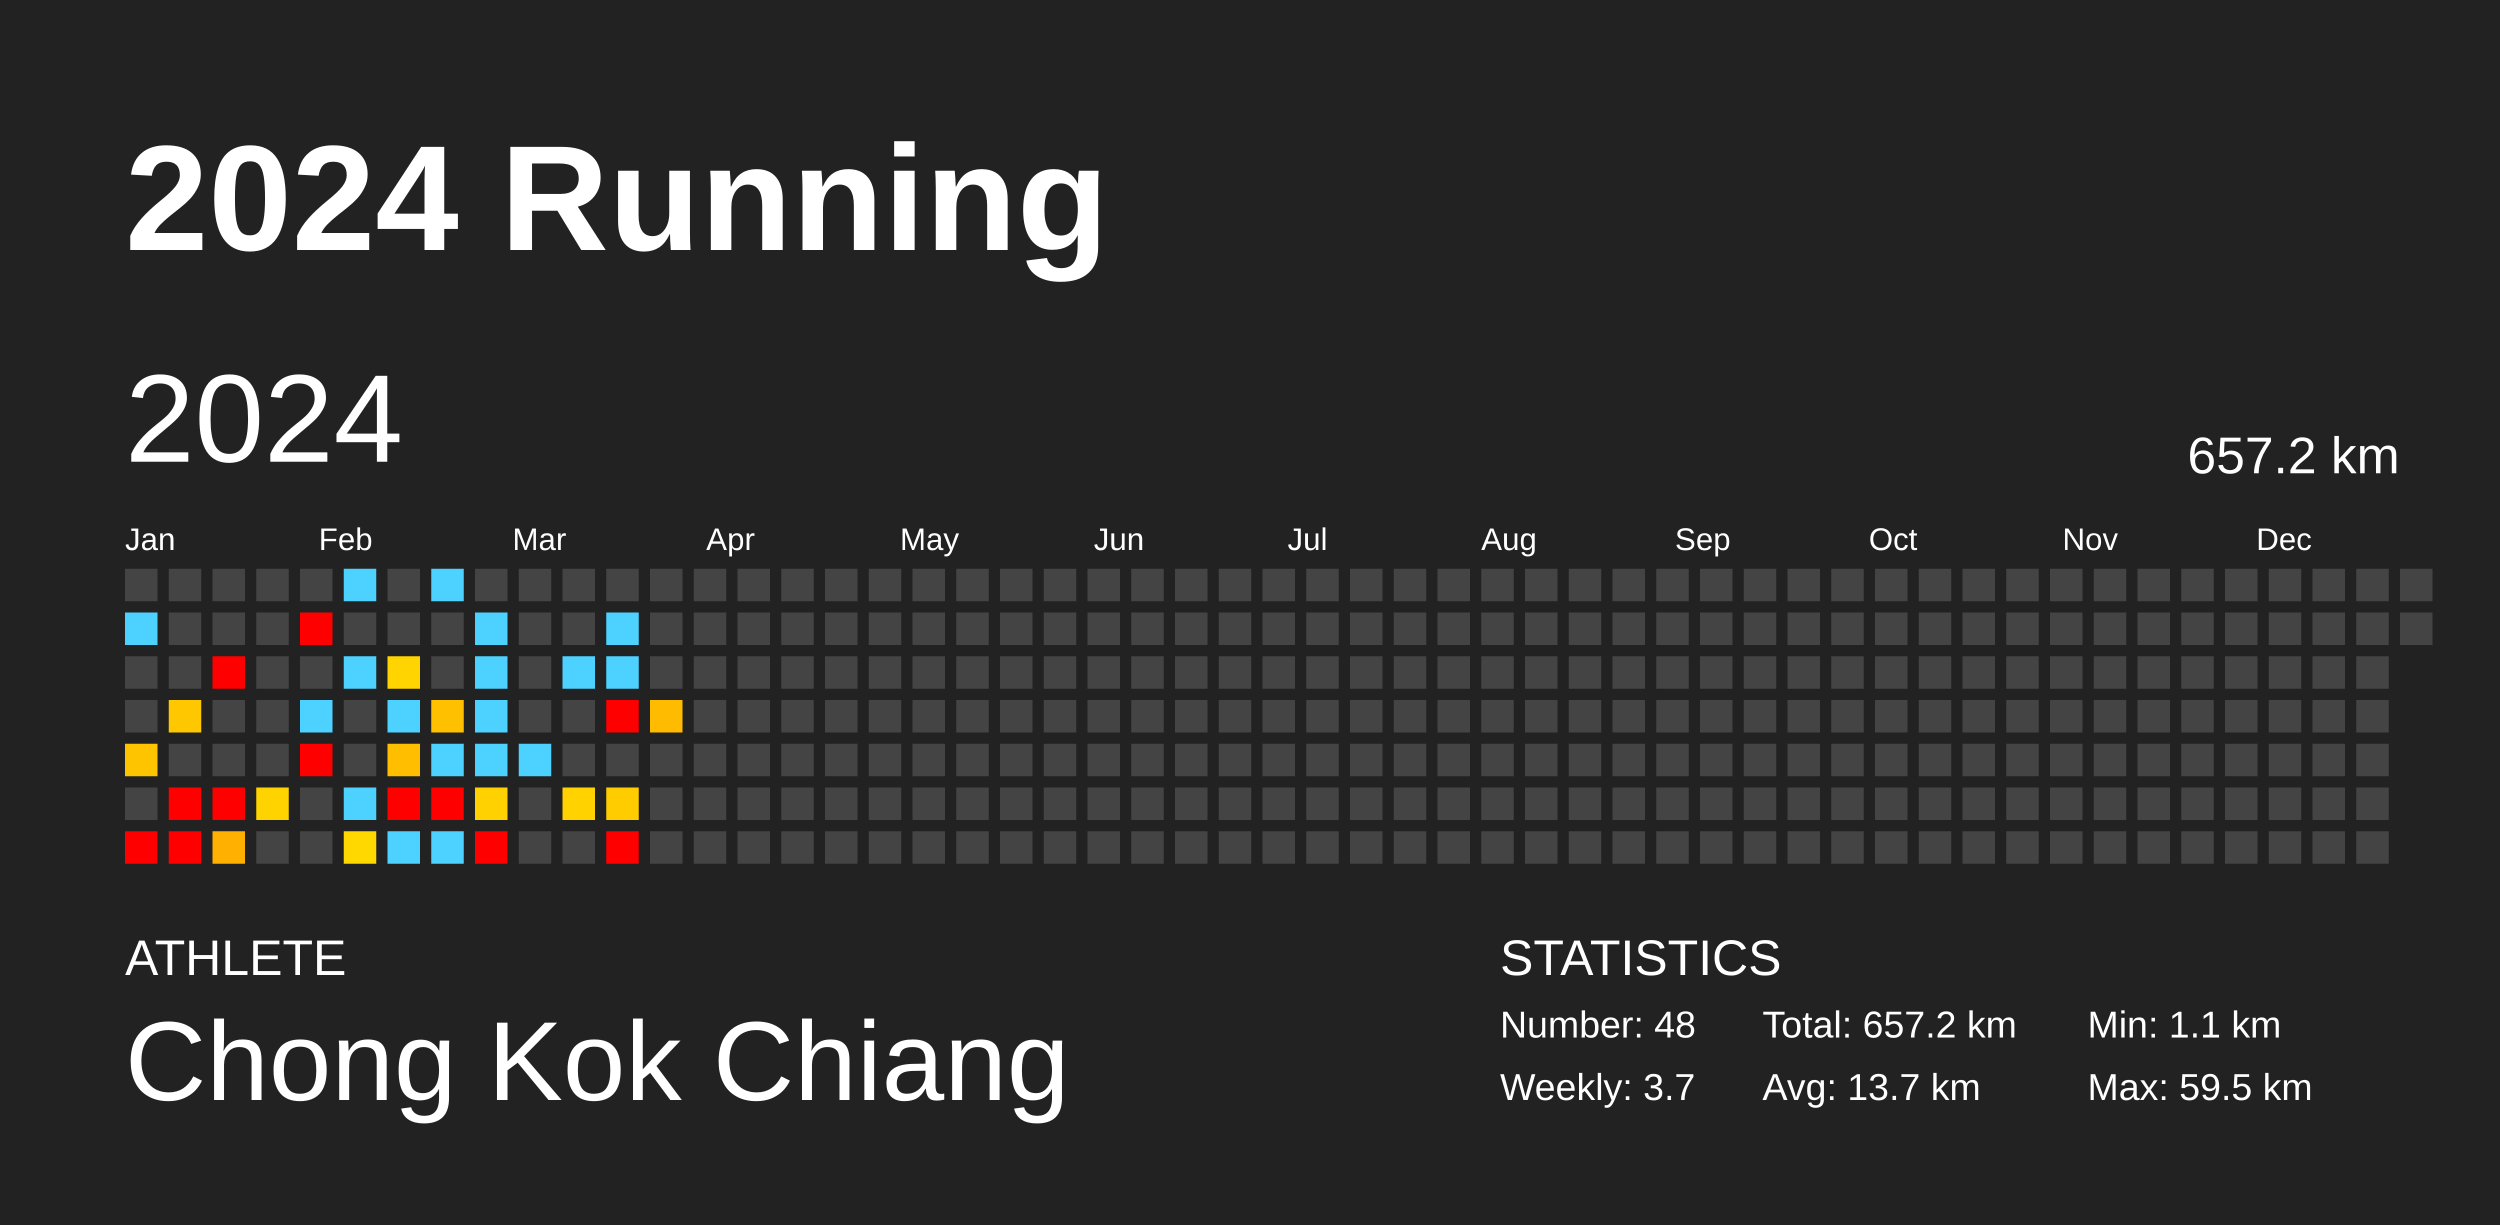
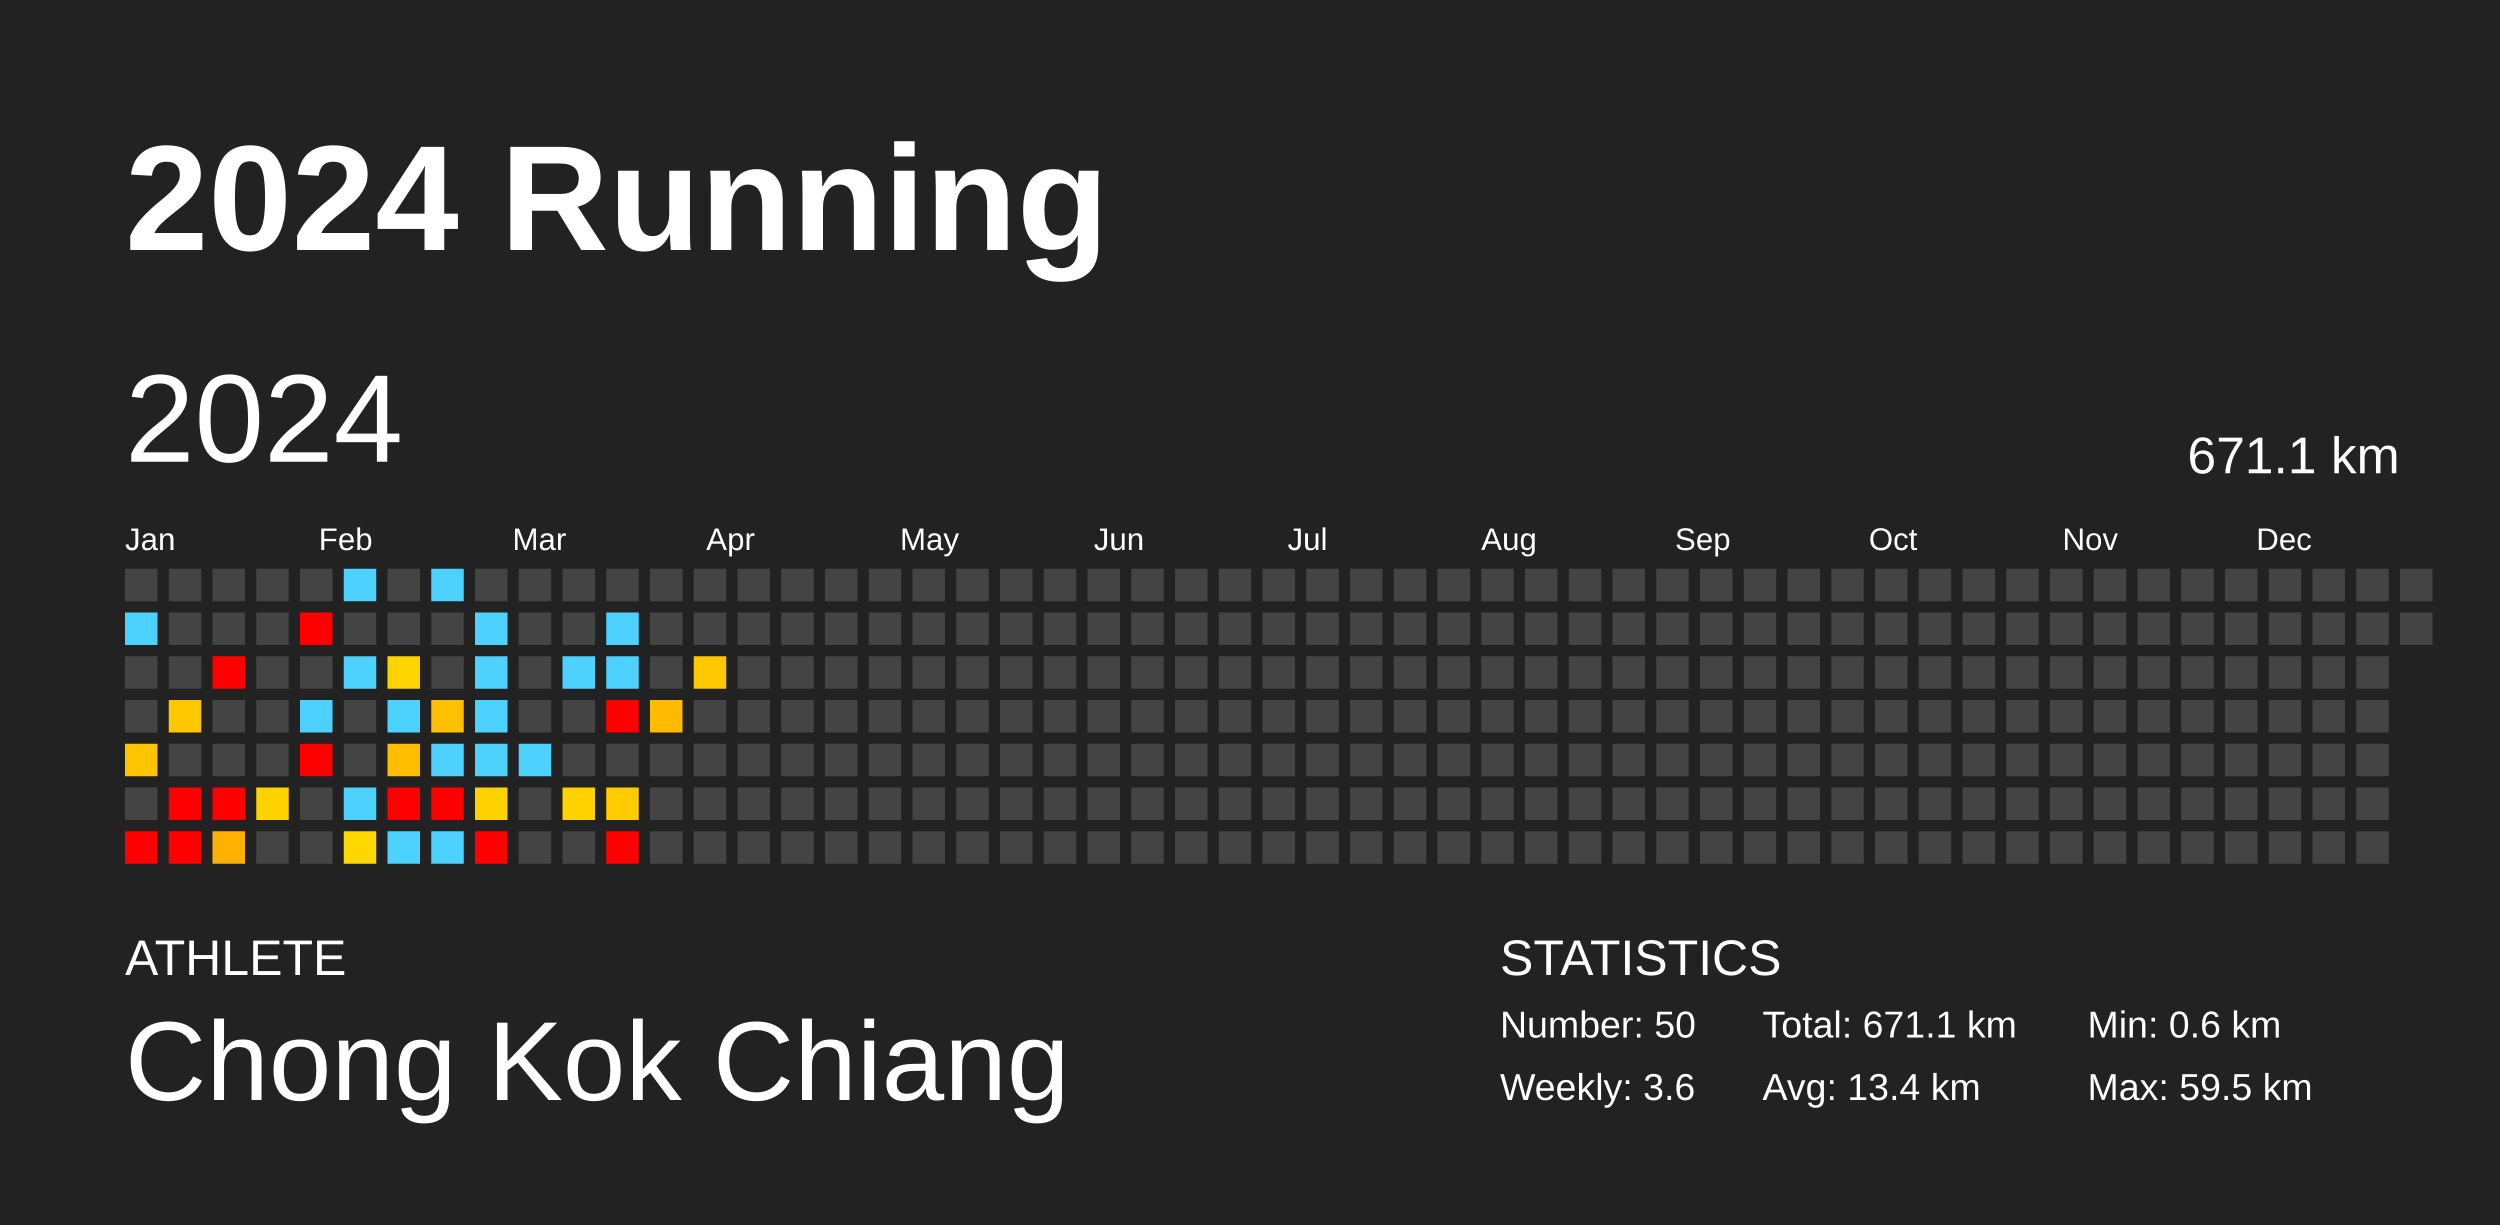
<svg xmlns="http://www.w3.org/2000/svg" baseProfile="full" height="98mm" version="1.1" viewBox="0,0,200,98" width="200mm">
  <defs />
  <rect fill="#222222" height="98" width="200" x="0" y="0" />
  <text fill="#FFFFFF" style="font-size:12px; font-family:Arial; font-weight:bold;" x="10" y="20">2024 Running</text>
  <text fill="#FFFFFF" style="font-size:4px; font-family:Arial" x="10" y="78">ATHLETE</text>
  <text fill="#FFFFFF" style="font-size:9px; font-family:Arial" x="10" y="88">Chong Kok Chiang</text>
  <text fill="#FFFFFF" style="font-size:4px; font-family:Arial" x="120" y="78">STATISTICS</text>
-   <text fill="#FFFFFF" style="font-size:3px; font-family:Arial" x="120" y="83">Number: 48</text>
-   <text fill="#FFFFFF" style="font-size:3px; font-family:Arial" x="120" y="88">Weekly: 3.7</text>
-   <text fill="#FFFFFF" style="font-size:3px; font-family:Arial" x="141" y="83">Total: 657.2 km</text>
-   <text fill="#FFFFFF" style="font-size:3px; font-family:Arial" x="141" y="88">Avg: 13.7 km</text>
-   <text fill="#FFFFFF" style="font-size:3px; font-family:Arial" x="167" y="83">Min: 1.1 km</text>
+   <text fill="#FFFFFF" style="font-size:3px; font-family:Arial" x="120" y="83">Number: 50</text>
+   <text fill="#FFFFFF" style="font-size:3px; font-family:Arial" x="120" y="88">Weekly: 3.6</text>
+   <text fill="#FFFFFF" style="font-size:3px; font-family:Arial" x="141" y="83">Total: 671.1 km</text>
+   <text fill="#FFFFFF" style="font-size:3px; font-family:Arial" x="141" y="88">Avg: 13.4 km</text>
+   <text fill="#FFFFFF" style="font-size:3px; font-family:Arial" x="167" y="83">Min: 0.6 km</text>
  <text fill="#FFFFFF" style="font-size:3px; font-family:Arial" x="167" y="88">Max: 59.5 km</text>
  <text dominant-baseline="hanging" fill="#FFFFFF" style="font-size:10.0px; font-family:Arial;" x="10" y="30">2024</text>
-   <text dominant-baseline="hanging" fill="#FFFFFF" style="font-size:4.125px; font-family:Arial;" x="175" y="35">657.2 km</text>
+   <text dominant-baseline="hanging" fill="#FFFFFF" style="font-size:4.125px; font-family:Arial;" x="175" y="35">671.1 km</text>
  <text fill="#FFFFFF" style="font-size:2.5px; font-family:Arial" x="10.0" y="44">Jan</text>
  <text fill="#FFFFFF" style="font-size:2.5px; font-family:Arial" x="25.5" y="44">Feb</text>
  <text fill="#FFFFFF" style="font-size:2.5px; font-family:Arial" x="41.0" y="44">Mar</text>
  <text fill="#FFFFFF" style="font-size:2.5px; font-family:Arial" x="56.5" y="44">Apr</text>
  <text fill="#FFFFFF" style="font-size:2.5px; font-family:Arial" x="72.0" y="44">May</text>
  <text fill="#FFFFFF" style="font-size:2.5px; font-family:Arial" x="87.5" y="44">Jun</text>
  <text fill="#FFFFFF" style="font-size:2.5px; font-family:Arial" x="103.0" y="44">Jul</text>
  <text fill="#FFFFFF" style="font-size:2.5px; font-family:Arial" x="118.5" y="44">Aug</text>
  <text fill="#FFFFFF" style="font-size:2.5px; font-family:Arial" x="134.0" y="44">Sep</text>
  <text fill="#FFFFFF" style="font-size:2.5px; font-family:Arial" x="149.5" y="44">Oct</text>
  <text fill="#FFFFFF" style="font-size:2.5px; font-family:Arial" x="165.0" y="44">Nov</text>
  <text fill="#FFFFFF" style="font-size:2.5px; font-family:Arial" x="180.5" y="44">Dec</text>
  <rect fill="#444444" height="2.6" width="2.6" x="10.0" y="45.5" />
  <rect fill="#4dd2ff" height="2.6" width="2.6" x="10.0" y="49.0" />
  <rect fill="#444444" height="2.6" width="2.6" x="10.0" y="52.5" />
  <rect fill="#444444" height="2.6" width="2.6" x="10.0" y="56.0" />
  <rect fill="#ffc400" height="2.6" width="2.6" x="10.0" y="59.5" />
  <rect fill="#444444" height="2.6" width="2.6" x="10.0" y="63.0" />
  <rect fill="red" height="2.6" width="2.6" x="10.0" y="66.5" />
  <rect fill="#444444" height="2.6" width="2.6" x="13.5" y="45.5" />
  <rect fill="#444444" height="2.6" width="2.6" x="13.5" y="49.0" />
  <rect fill="#444444" height="2.6" width="2.6" x="13.5" y="52.5" />
  <rect fill="#ffc700" height="2.6" width="2.6" x="13.5" y="56.0" />
  <rect fill="#444444" height="2.6" width="2.6" x="13.5" y="59.5" />
  <rect fill="red" height="2.6" width="2.6" x="13.5" y="63.0" />
  <rect fill="red" height="2.6" width="2.6" x="13.5" y="66.5" />
  <rect fill="#444444" height="2.6" width="2.6" x="17.0" y="45.5" />
  <rect fill="#444444" height="2.6" width="2.6" x="17.0" y="49.0" />
  <rect fill="red" height="2.6" width="2.6" x="17.0" y="52.5" />
  <rect fill="#444444" height="2.6" width="2.6" x="17.0" y="56.0" />
  <rect fill="#444444" height="2.6" width="2.6" x="17.0" y="59.5" />
  <rect fill="red" height="2.6" width="2.6" x="17.0" y="63.0" />
  <rect fill="#ffb000" height="2.6" width="2.6" x="17.0" y="66.5" />
  <rect fill="#444444" height="2.6" width="2.6" x="20.5" y="45.5" />
  <rect fill="#444444" height="2.6" width="2.6" x="20.5" y="49.0" />
  <rect fill="#444444" height="2.6" width="2.6" x="20.5" y="52.5" />
  <rect fill="#444444" height="2.6" width="2.6" x="20.5" y="56.0" />
  <rect fill="#444444" height="2.6" width="2.6" x="20.5" y="59.5" />
  <rect fill="#ffd300" height="2.6" width="2.6" x="20.5" y="63.0" />
  <rect fill="#444444" height="2.6" width="2.6" x="20.5" y="66.5" />
  <rect fill="#444444" height="2.6" width="2.6" x="24.0" y="45.5" />
  <rect fill="red" height="2.6" width="2.6" x="24.0" y="49.0" />
  <rect fill="#444444" height="2.6" width="2.6" x="24.0" y="52.5" />
  <rect fill="#4dd2ff" height="2.6" width="2.6" x="24.0" y="56.0" />
  <rect fill="red" height="2.6" width="2.6" x="24.0" y="59.5" />
  <rect fill="#444444" height="2.6" width="2.6" x="24.0" y="63.0" />
  <rect fill="#444444" height="2.6" width="2.6" x="24.0" y="66.5" />
  <rect fill="#4dd2ff" height="2.6" width="2.6" x="27.5" y="45.5" />
  <rect fill="#444444" height="2.6" width="2.6" x="27.5" y="49.0" />
  <rect fill="#4dd2ff" height="2.6" width="2.6" x="27.5" y="52.5" />
  <rect fill="#444444" height="2.6" width="2.6" x="27.5" y="56.0" />
  <rect fill="#444444" height="2.6" width="2.6" x="27.5" y="59.5" />
  <rect fill="#4dd2ff" height="2.6" width="2.6" x="27.5" y="63.0" />
  <rect fill="#ffd800" height="2.6" width="2.6" x="27.5" y="66.5" />
  <rect fill="#444444" height="2.6" width="2.6" x="31.0" y="45.5" />
  <rect fill="#444444" height="2.6" width="2.6" x="31.0" y="49.0" />
  <rect fill="#ffd400" height="2.6" width="2.6" x="31.0" y="52.5" />
  <rect fill="#4dd2ff" height="2.6" width="2.6" x="31.0" y="56.0" />
  <rect fill="#ffbe00" height="2.6" width="2.6" x="31.0" y="59.5" />
  <rect fill="red" height="2.6" width="2.6" x="31.0" y="63.0" />
  <rect fill="#4dd2ff" height="2.6" width="2.6" x="31.0" y="66.5" />
  <rect fill="#4dd2ff" height="2.6" width="2.6" x="34.5" y="45.5" />
  <rect fill="#444444" height="2.6" width="2.6" x="34.5" y="49.0" />
  <rect fill="#444444" height="2.6" width="2.6" x="34.5" y="52.5" />
  <rect fill="#ffc000" height="2.6" width="2.6" x="34.5" y="56.0" />
  <rect fill="#4dd2ff" height="2.6" width="2.6" x="34.5" y="59.5" />
  <rect fill="red" height="2.6" width="2.6" x="34.5" y="63.0" />
  <rect fill="#4dd2ff" height="2.6" width="2.6" x="34.5" y="66.5" />
  <rect fill="#444444" height="2.6" width="2.6" x="38.0" y="45.5" />
  <rect fill="#4dd2ff" height="2.6" width="2.6" x="38.0" y="49.0" />
  <rect fill="#4dd2ff" height="2.6" width="2.6" x="38.0" y="52.5" />
  <rect fill="#4dd2ff" height="2.6" width="2.6" x="38.0" y="56.0" />
  <rect fill="#4dd2ff" height="2.6" width="2.6" x="38.0" y="59.5" />
  <rect fill="#ffd100" height="2.6" width="2.6" x="38.0" y="63.0" />
  <rect fill="red" height="2.6" width="2.6" x="38.0" y="66.5" />
  <rect fill="#444444" height="2.6" width="2.6" x="41.5" y="45.5" />
  <rect fill="#444444" height="2.6" width="2.6" x="41.5" y="49.0" />
  <rect fill="#444444" height="2.6" width="2.6" x="41.5" y="52.5" />
  <rect fill="#444444" height="2.6" width="2.6" x="41.5" y="56.0" />
  <rect fill="#4dd2ff" height="2.6" width="2.6" x="41.5" y="59.5" />
  <rect fill="#444444" height="2.6" width="2.6" x="41.5" y="63.0" />
  <rect fill="#444444" height="2.6" width="2.6" x="41.5" y="66.5" />
  <rect fill="#444444" height="2.6" width="2.6" x="45.0" y="45.5" />
  <rect fill="#444444" height="2.6" width="2.6" x="45.0" y="49.0" />
  <rect fill="#4dd2ff" height="2.6" width="2.6" x="45.0" y="52.5" />
  <rect fill="#444444" height="2.6" width="2.6" x="45.0" y="56.0" />
  <rect fill="#444444" height="2.6" width="2.6" x="45.0" y="59.5" />
  <rect fill="#ffd200" height="2.6" width="2.6" x="45.0" y="63.0" />
  <rect fill="#444444" height="2.6" width="2.6" x="45.0" y="66.5" />
  <rect fill="#444444" height="2.6" width="2.6" x="48.5" y="45.5" />
  <rect fill="#4dd2ff" height="2.6" width="2.6" x="48.5" y="49.0" />
  <rect fill="#4dd2ff" height="2.6" width="2.6" x="48.5" y="52.5" />
  <rect fill="red" height="2.6" width="2.6" x="48.5" y="56.0" />
  <rect fill="#444444" height="2.6" width="2.6" x="48.5" y="59.5" />
  <rect fill="#ffcc00" height="2.6" width="2.6" x="48.5" y="63.0" />
  <rect fill="red" height="2.6" width="2.6" x="48.5" y="66.5" />
  <rect fill="#444444" height="2.6" width="2.6" x="52.0" y="45.5" />
  <rect fill="#444444" height="2.6" width="2.6" x="52.0" y="49.0" />
  <rect fill="#444444" height="2.6" width="2.6" x="52.0" y="52.5" />
  <rect fill="#ffbb00" height="2.6" width="2.6" x="52.0" y="56.0" />
  <rect fill="#444444" height="2.6" width="2.6" x="52.0" y="59.5" />
  <rect fill="#444444" height="2.6" width="2.6" x="52.0" y="63.0" />
  <rect fill="#444444" height="2.6" width="2.6" x="52.0" y="66.5" />
  <rect fill="#444444" height="2.6" width="2.6" x="55.5" y="45.5" />
  <rect fill="#444444" height="2.6" width="2.6" x="55.5" y="49.0" />
-   <rect fill="#444444" height="2.6" width="2.6" x="55.5" y="52.5" />
+   <rect fill="#ffc700" height="2.6" width="2.6" x="55.5" y="52.5" />
  <rect fill="#444444" height="2.6" width="2.6" x="55.5" y="56.0" />
  <rect fill="#444444" height="2.6" width="2.6" x="55.5" y="59.5" />
  <rect fill="#444444" height="2.6" width="2.6" x="55.5" y="63.0" />
  <rect fill="#444444" height="2.6" width="2.6" x="55.5" y="66.5" />
  <rect fill="#444444" height="2.6" width="2.6" x="59.0" y="45.5" />
  <rect fill="#444444" height="2.6" width="2.6" x="59.0" y="49.0" />
  <rect fill="#444444" height="2.6" width="2.6" x="59.0" y="52.5" />
  <rect fill="#444444" height="2.6" width="2.6" x="59.0" y="56.0" />
  <rect fill="#444444" height="2.6" width="2.6" x="59.0" y="59.5" />
  <rect fill="#444444" height="2.6" width="2.6" x="59.0" y="63.0" />
  <rect fill="#444444" height="2.6" width="2.6" x="59.0" y="66.5" />
  <rect fill="#444444" height="2.6" width="2.6" x="62.5" y="45.5" />
  <rect fill="#444444" height="2.6" width="2.6" x="62.5" y="49.0" />
  <rect fill="#444444" height="2.6" width="2.6" x="62.5" y="52.5" />
  <rect fill="#444444" height="2.6" width="2.6" x="62.5" y="56.0" />
  <rect fill="#444444" height="2.6" width="2.6" x="62.5" y="59.5" />
  <rect fill="#444444" height="2.6" width="2.6" x="62.5" y="63.0" />
  <rect fill="#444444" height="2.6" width="2.6" x="62.5" y="66.5" />
  <rect fill="#444444" height="2.6" width="2.6" x="66.0" y="45.5" />
  <rect fill="#444444" height="2.6" width="2.6" x="66.0" y="49.0" />
  <rect fill="#444444" height="2.6" width="2.6" x="66.0" y="52.5" />
  <rect fill="#444444" height="2.6" width="2.6" x="66.0" y="56.0" />
  <rect fill="#444444" height="2.6" width="2.6" x="66.0" y="59.5" />
  <rect fill="#444444" height="2.6" width="2.6" x="66.0" y="63.0" />
  <rect fill="#444444" height="2.6" width="2.6" x="66.0" y="66.5" />
  <rect fill="#444444" height="2.6" width="2.6" x="69.5" y="45.5" />
  <rect fill="#444444" height="2.6" width="2.6" x="69.5" y="49.0" />
  <rect fill="#444444" height="2.6" width="2.6" x="69.5" y="52.5" />
  <rect fill="#444444" height="2.6" width="2.6" x="69.5" y="56.0" />
  <rect fill="#444444" height="2.6" width="2.6" x="69.5" y="59.5" />
  <rect fill="#444444" height="2.6" width="2.6" x="69.5" y="63.0" />
  <rect fill="#444444" height="2.6" width="2.6" x="69.5" y="66.5" />
  <rect fill="#444444" height="2.6" width="2.6" x="73.0" y="45.5" />
  <rect fill="#444444" height="2.6" width="2.6" x="73.0" y="49.0" />
  <rect fill="#444444" height="2.6" width="2.6" x="73.0" y="52.5" />
  <rect fill="#444444" height="2.6" width="2.6" x="73.0" y="56.0" />
  <rect fill="#444444" height="2.6" width="2.6" x="73.0" y="59.5" />
  <rect fill="#444444" height="2.6" width="2.6" x="73.0" y="63.0" />
  <rect fill="#444444" height="2.6" width="2.6" x="73.0" y="66.5" />
  <rect fill="#444444" height="2.6" width="2.6" x="76.5" y="45.5" />
  <rect fill="#444444" height="2.6" width="2.6" x="76.5" y="49.0" />
  <rect fill="#444444" height="2.6" width="2.6" x="76.5" y="52.5" />
  <rect fill="#444444" height="2.6" width="2.6" x="76.5" y="56.0" />
  <rect fill="#444444" height="2.6" width="2.6" x="76.5" y="59.5" />
  <rect fill="#444444" height="2.6" width="2.6" x="76.5" y="63.0" />
  <rect fill="#444444" height="2.6" width="2.6" x="76.5" y="66.5" />
  <rect fill="#444444" height="2.6" width="2.6" x="80.0" y="45.5" />
  <rect fill="#444444" height="2.6" width="2.6" x="80.0" y="49.0" />
  <rect fill="#444444" height="2.6" width="2.6" x="80.0" y="52.5" />
  <rect fill="#444444" height="2.6" width="2.6" x="80.0" y="56.0" />
  <rect fill="#444444" height="2.6" width="2.6" x="80.0" y="59.5" />
  <rect fill="#444444" height="2.6" width="2.6" x="80.0" y="63.0" />
  <rect fill="#444444" height="2.6" width="2.6" x="80.0" y="66.5" />
  <rect fill="#444444" height="2.6" width="2.6" x="83.5" y="45.5" />
  <rect fill="#444444" height="2.6" width="2.6" x="83.5" y="49.0" />
  <rect fill="#444444" height="2.6" width="2.6" x="83.5" y="52.5" />
  <rect fill="#444444" height="2.6" width="2.6" x="83.5" y="56.0" />
  <rect fill="#444444" height="2.6" width="2.6" x="83.5" y="59.5" />
  <rect fill="#444444" height="2.6" width="2.6" x="83.5" y="63.0" />
  <rect fill="#444444" height="2.6" width="2.6" x="83.5" y="66.5" />
  <rect fill="#444444" height="2.6" width="2.6" x="87.0" y="45.5" />
  <rect fill="#444444" height="2.6" width="2.6" x="87.0" y="49.0" />
  <rect fill="#444444" height="2.6" width="2.6" x="87.0" y="52.5" />
  <rect fill="#444444" height="2.6" width="2.6" x="87.0" y="56.0" />
  <rect fill="#444444" height="2.6" width="2.6" x="87.0" y="59.5" />
  <rect fill="#444444" height="2.6" width="2.6" x="87.0" y="63.0" />
  <rect fill="#444444" height="2.6" width="2.6" x="87.0" y="66.5" />
  <rect fill="#444444" height="2.6" width="2.6" x="90.5" y="45.5" />
  <rect fill="#444444" height="2.6" width="2.6" x="90.5" y="49.0" />
  <rect fill="#444444" height="2.6" width="2.6" x="90.5" y="52.5" />
  <rect fill="#444444" height="2.6" width="2.6" x="90.5" y="56.0" />
  <rect fill="#444444" height="2.6" width="2.6" x="90.5" y="59.5" />
  <rect fill="#444444" height="2.6" width="2.6" x="90.5" y="63.0" />
  <rect fill="#444444" height="2.6" width="2.6" x="90.5" y="66.5" />
  <rect fill="#444444" height="2.6" width="2.6" x="94.0" y="45.5" />
  <rect fill="#444444" height="2.6" width="2.6" x="94.0" y="49.0" />
  <rect fill="#444444" height="2.6" width="2.6" x="94.0" y="52.5" />
  <rect fill="#444444" height="2.6" width="2.6" x="94.0" y="56.0" />
  <rect fill="#444444" height="2.6" width="2.6" x="94.0" y="59.5" />
  <rect fill="#444444" height="2.6" width="2.6" x="94.0" y="63.0" />
  <rect fill="#444444" height="2.6" width="2.6" x="94.0" y="66.5" />
  <rect fill="#444444" height="2.6" width="2.6" x="97.5" y="45.5" />
  <rect fill="#444444" height="2.6" width="2.6" x="97.5" y="49.0" />
  <rect fill="#444444" height="2.6" width="2.6" x="97.5" y="52.5" />
  <rect fill="#444444" height="2.6" width="2.6" x="97.5" y="56.0" />
  <rect fill="#444444" height="2.6" width="2.6" x="97.5" y="59.5" />
  <rect fill="#444444" height="2.6" width="2.6" x="97.5" y="63.0" />
  <rect fill="#444444" height="2.6" width="2.6" x="97.5" y="66.5" />
  <rect fill="#444444" height="2.6" width="2.6" x="101.0" y="45.5" />
  <rect fill="#444444" height="2.6" width="2.6" x="101.0" y="49.0" />
  <rect fill="#444444" height="2.6" width="2.6" x="101.0" y="52.5" />
  <rect fill="#444444" height="2.6" width="2.6" x="101.0" y="56.0" />
  <rect fill="#444444" height="2.6" width="2.6" x="101.0" y="59.5" />
  <rect fill="#444444" height="2.6" width="2.6" x="101.0" y="63.0" />
  <rect fill="#444444" height="2.6" width="2.6" x="101.0" y="66.5" />
  <rect fill="#444444" height="2.6" width="2.6" x="104.5" y="45.5" />
  <rect fill="#444444" height="2.6" width="2.6" x="104.5" y="49.0" />
  <rect fill="#444444" height="2.6" width="2.6" x="104.5" y="52.5" />
  <rect fill="#444444" height="2.6" width="2.6" x="104.5" y="56.0" />
  <rect fill="#444444" height="2.6" width="2.6" x="104.5" y="59.5" />
  <rect fill="#444444" height="2.6" width="2.6" x="104.5" y="63.0" />
  <rect fill="#444444" height="2.6" width="2.6" x="104.5" y="66.5" />
  <rect fill="#444444" height="2.6" width="2.6" x="108.0" y="45.5" />
  <rect fill="#444444" height="2.6" width="2.6" x="108.0" y="49.0" />
  <rect fill="#444444" height="2.6" width="2.6" x="108.0" y="52.5" />
  <rect fill="#444444" height="2.6" width="2.6" x="108.0" y="56.0" />
  <rect fill="#444444" height="2.6" width="2.6" x="108.0" y="59.5" />
  <rect fill="#444444" height="2.6" width="2.6" x="108.0" y="63.0" />
  <rect fill="#444444" height="2.6" width="2.6" x="108.0" y="66.5" />
  <rect fill="#444444" height="2.6" width="2.6" x="111.5" y="45.5" />
  <rect fill="#444444" height="2.6" width="2.6" x="111.5" y="49.0" />
  <rect fill="#444444" height="2.6" width="2.6" x="111.5" y="52.5" />
  <rect fill="#444444" height="2.6" width="2.6" x="111.5" y="56.0" />
  <rect fill="#444444" height="2.6" width="2.6" x="111.5" y="59.5" />
  <rect fill="#444444" height="2.6" width="2.6" x="111.5" y="63.0" />
  <rect fill="#444444" height="2.6" width="2.6" x="111.5" y="66.5" />
  <rect fill="#444444" height="2.6" width="2.6" x="115.0" y="45.5" />
  <rect fill="#444444" height="2.6" width="2.6" x="115.0" y="49.0" />
  <rect fill="#444444" height="2.6" width="2.6" x="115.0" y="52.5" />
  <rect fill="#444444" height="2.6" width="2.6" x="115.0" y="56.0" />
  <rect fill="#444444" height="2.6" width="2.6" x="115.0" y="59.5" />
  <rect fill="#444444" height="2.6" width="2.6" x="115.0" y="63.0" />
  <rect fill="#444444" height="2.6" width="2.6" x="115.0" y="66.5" />
  <rect fill="#444444" height="2.6" width="2.6" x="118.5" y="45.5" />
  <rect fill="#444444" height="2.6" width="2.6" x="118.5" y="49.0" />
  <rect fill="#444444" height="2.6" width="2.6" x="118.5" y="52.5" />
  <rect fill="#444444" height="2.6" width="2.6" x="118.5" y="56.0" />
  <rect fill="#444444" height="2.6" width="2.6" x="118.5" y="59.5" />
  <rect fill="#444444" height="2.6" width="2.6" x="118.5" y="63.0" />
  <rect fill="#444444" height="2.6" width="2.6" x="118.5" y="66.5" />
  <rect fill="#444444" height="2.6" width="2.6" x="122.0" y="45.5" />
  <rect fill="#444444" height="2.6" width="2.6" x="122.0" y="49.0" />
  <rect fill="#444444" height="2.6" width="2.6" x="122.0" y="52.5" />
  <rect fill="#444444" height="2.6" width="2.6" x="122.0" y="56.0" />
  <rect fill="#444444" height="2.6" width="2.6" x="122.0" y="59.5" />
  <rect fill="#444444" height="2.6" width="2.6" x="122.0" y="63.0" />
  <rect fill="#444444" height="2.6" width="2.6" x="122.0" y="66.5" />
  <rect fill="#444444" height="2.6" width="2.6" x="125.5" y="45.5" />
  <rect fill="#444444" height="2.6" width="2.6" x="125.5" y="49.0" />
  <rect fill="#444444" height="2.6" width="2.6" x="125.5" y="52.5" />
  <rect fill="#444444" height="2.6" width="2.6" x="125.5" y="56.0" />
  <rect fill="#444444" height="2.6" width="2.6" x="125.5" y="59.5" />
  <rect fill="#444444" height="2.6" width="2.6" x="125.5" y="63.0" />
  <rect fill="#444444" height="2.6" width="2.6" x="125.5" y="66.5" />
  <rect fill="#444444" height="2.6" width="2.6" x="129.0" y="45.5" />
  <rect fill="#444444" height="2.6" width="2.6" x="129.0" y="49.0" />
  <rect fill="#444444" height="2.6" width="2.6" x="129.0" y="52.5" />
  <rect fill="#444444" height="2.6" width="2.6" x="129.0" y="56.0" />
  <rect fill="#444444" height="2.6" width="2.6" x="129.0" y="59.5" />
  <rect fill="#444444" height="2.6" width="2.6" x="129.0" y="63.0" />
  <rect fill="#444444" height="2.6" width="2.6" x="129.0" y="66.5" />
  <rect fill="#444444" height="2.6" width="2.6" x="132.5" y="45.5" />
  <rect fill="#444444" height="2.6" width="2.6" x="132.5" y="49.0" />
  <rect fill="#444444" height="2.6" width="2.6" x="132.5" y="52.5" />
  <rect fill="#444444" height="2.6" width="2.6" x="132.5" y="56.0" />
  <rect fill="#444444" height="2.6" width="2.6" x="132.5" y="59.5" />
  <rect fill="#444444" height="2.6" width="2.6" x="132.5" y="63.0" />
  <rect fill="#444444" height="2.6" width="2.6" x="132.5" y="66.5" />
  <rect fill="#444444" height="2.6" width="2.6" x="136.0" y="45.5" />
  <rect fill="#444444" height="2.6" width="2.6" x="136.0" y="49.0" />
  <rect fill="#444444" height="2.6" width="2.6" x="136.0" y="52.5" />
  <rect fill="#444444" height="2.6" width="2.6" x="136.0" y="56.0" />
  <rect fill="#444444" height="2.6" width="2.6" x="136.0" y="59.5" />
  <rect fill="#444444" height="2.6" width="2.6" x="136.0" y="63.0" />
  <rect fill="#444444" height="2.6" width="2.6" x="136.0" y="66.5" />
  <rect fill="#444444" height="2.6" width="2.6" x="139.5" y="45.5" />
  <rect fill="#444444" height="2.6" width="2.6" x="139.5" y="49.0" />
  <rect fill="#444444" height="2.6" width="2.6" x="139.5" y="52.5" />
  <rect fill="#444444" height="2.6" width="2.6" x="139.5" y="56.0" />
  <rect fill="#444444" height="2.6" width="2.6" x="139.5" y="59.5" />
  <rect fill="#444444" height="2.6" width="2.6" x="139.5" y="63.0" />
  <rect fill="#444444" height="2.6" width="2.6" x="139.5" y="66.5" />
  <rect fill="#444444" height="2.6" width="2.6" x="143.0" y="45.5" />
  <rect fill="#444444" height="2.6" width="2.6" x="143.0" y="49.0" />
  <rect fill="#444444" height="2.6" width="2.6" x="143.0" y="52.5" />
  <rect fill="#444444" height="2.6" width="2.6" x="143.0" y="56.0" />
  <rect fill="#444444" height="2.6" width="2.6" x="143.0" y="59.5" />
  <rect fill="#444444" height="2.6" width="2.6" x="143.0" y="63.0" />
  <rect fill="#444444" height="2.6" width="2.6" x="143.0" y="66.5" />
  <rect fill="#444444" height="2.6" width="2.6" x="146.5" y="45.5" />
  <rect fill="#444444" height="2.6" width="2.6" x="146.5" y="49.0" />
  <rect fill="#444444" height="2.6" width="2.6" x="146.5" y="52.5" />
  <rect fill="#444444" height="2.6" width="2.6" x="146.5" y="56.0" />
  <rect fill="#444444" height="2.6" width="2.6" x="146.5" y="59.5" />
  <rect fill="#444444" height="2.6" width="2.6" x="146.5" y="63.0" />
  <rect fill="#444444" height="2.6" width="2.6" x="146.5" y="66.5" />
  <rect fill="#444444" height="2.6" width="2.6" x="150.0" y="45.5" />
  <rect fill="#444444" height="2.6" width="2.6" x="150.0" y="49.0" />
  <rect fill="#444444" height="2.6" width="2.6" x="150.0" y="52.5" />
  <rect fill="#444444" height="2.6" width="2.6" x="150.0" y="56.0" />
  <rect fill="#444444" height="2.6" width="2.6" x="150.0" y="59.5" />
  <rect fill="#444444" height="2.6" width="2.6" x="150.0" y="63.0" />
  <rect fill="#444444" height="2.6" width="2.6" x="150.0" y="66.5" />
  <rect fill="#444444" height="2.6" width="2.6" x="153.5" y="45.5" />
  <rect fill="#444444" height="2.6" width="2.6" x="153.5" y="49.0" />
  <rect fill="#444444" height="2.6" width="2.6" x="153.5" y="52.5" />
  <rect fill="#444444" height="2.6" width="2.6" x="153.5" y="56.0" />
  <rect fill="#444444" height="2.6" width="2.6" x="153.5" y="59.5" />
  <rect fill="#444444" height="2.6" width="2.6" x="153.5" y="63.0" />
  <rect fill="#444444" height="2.6" width="2.6" x="153.5" y="66.5" />
  <rect fill="#444444" height="2.6" width="2.6" x="157.0" y="45.5" />
  <rect fill="#444444" height="2.6" width="2.6" x="157.0" y="49.0" />
  <rect fill="#444444" height="2.6" width="2.6" x="157.0" y="52.5" />
  <rect fill="#444444" height="2.6" width="2.6" x="157.0" y="56.0" />
  <rect fill="#444444" height="2.6" width="2.6" x="157.0" y="59.5" />
  <rect fill="#444444" height="2.6" width="2.6" x="157.0" y="63.0" />
  <rect fill="#444444" height="2.6" width="2.6" x="157.0" y="66.5" />
  <rect fill="#444444" height="2.6" width="2.6" x="160.5" y="45.5" />
  <rect fill="#444444" height="2.6" width="2.6" x="160.5" y="49.0" />
  <rect fill="#444444" height="2.6" width="2.6" x="160.5" y="52.5" />
  <rect fill="#444444" height="2.6" width="2.6" x="160.5" y="56.0" />
  <rect fill="#444444" height="2.6" width="2.6" x="160.5" y="59.5" />
  <rect fill="#444444" height="2.6" width="2.6" x="160.5" y="63.0" />
  <rect fill="#444444" height="2.6" width="2.6" x="160.5" y="66.5" />
  <rect fill="#444444" height="2.6" width="2.6" x="164.0" y="45.5" />
  <rect fill="#444444" height="2.6" width="2.6" x="164.0" y="49.0" />
  <rect fill="#444444" height="2.6" width="2.6" x="164.0" y="52.5" />
  <rect fill="#444444" height="2.6" width="2.6" x="164.0" y="56.0" />
  <rect fill="#444444" height="2.6" width="2.6" x="164.0" y="59.5" />
  <rect fill="#444444" height="2.6" width="2.6" x="164.0" y="63.0" />
  <rect fill="#444444" height="2.6" width="2.6" x="164.0" y="66.5" />
  <rect fill="#444444" height="2.6" width="2.6" x="167.5" y="45.5" />
  <rect fill="#444444" height="2.6" width="2.6" x="167.5" y="49.0" />
  <rect fill="#444444" height="2.6" width="2.6" x="167.5" y="52.5" />
  <rect fill="#444444" height="2.6" width="2.6" x="167.5" y="56.0" />
  <rect fill="#444444" height="2.6" width="2.6" x="167.5" y="59.5" />
  <rect fill="#444444" height="2.6" width="2.6" x="167.5" y="63.0" />
  <rect fill="#444444" height="2.6" width="2.6" x="167.5" y="66.5" />
  <rect fill="#444444" height="2.6" width="2.6" x="171.0" y="45.5" />
  <rect fill="#444444" height="2.6" width="2.6" x="171.0" y="49.0" />
  <rect fill="#444444" height="2.6" width="2.6" x="171.0" y="52.5" />
  <rect fill="#444444" height="2.6" width="2.6" x="171.0" y="56.0" />
  <rect fill="#444444" height="2.6" width="2.6" x="171.0" y="59.5" />
  <rect fill="#444444" height="2.6" width="2.6" x="171.0" y="63.0" />
  <rect fill="#444444" height="2.6" width="2.6" x="171.0" y="66.5" />
  <rect fill="#444444" height="2.6" width="2.6" x="174.5" y="45.5" />
  <rect fill="#444444" height="2.6" width="2.6" x="174.5" y="49.0" />
  <rect fill="#444444" height="2.6" width="2.6" x="174.5" y="52.5" />
  <rect fill="#444444" height="2.6" width="2.6" x="174.5" y="56.0" />
  <rect fill="#444444" height="2.6" width="2.6" x="174.5" y="59.5" />
  <rect fill="#444444" height="2.6" width="2.6" x="174.5" y="63.0" />
  <rect fill="#444444" height="2.6" width="2.6" x="174.5" y="66.5" />
  <rect fill="#444444" height="2.6" width="2.6" x="178.0" y="45.5" />
  <rect fill="#444444" height="2.6" width="2.6" x="178.0" y="49.0" />
  <rect fill="#444444" height="2.6" width="2.6" x="178.0" y="52.5" />
  <rect fill="#444444" height="2.6" width="2.6" x="178.0" y="56.0" />
  <rect fill="#444444" height="2.6" width="2.6" x="178.0" y="59.5" />
  <rect fill="#444444" height="2.6" width="2.6" x="178.0" y="63.0" />
  <rect fill="#444444" height="2.6" width="2.6" x="178.0" y="66.5" />
  <rect fill="#444444" height="2.6" width="2.6" x="181.5" y="45.5" />
  <rect fill="#444444" height="2.6" width="2.6" x="181.5" y="49.0" />
  <rect fill="#444444" height="2.6" width="2.6" x="181.5" y="52.5" />
  <rect fill="#444444" height="2.6" width="2.6" x="181.5" y="56.0" />
  <rect fill="#444444" height="2.6" width="2.6" x="181.5" y="59.5" />
  <rect fill="#444444" height="2.6" width="2.6" x="181.5" y="63.0" />
  <rect fill="#444444" height="2.6" width="2.6" x="181.5" y="66.5" />
  <rect fill="#444444" height="2.6" width="2.6" x="185.0" y="45.5" />
  <rect fill="#444444" height="2.6" width="2.6" x="185.0" y="49.0" />
  <rect fill="#444444" height="2.6" width="2.6" x="185.0" y="52.5" />
  <rect fill="#444444" height="2.6" width="2.6" x="185.0" y="56.0" />
  <rect fill="#444444" height="2.6" width="2.6" x="185.0" y="59.5" />
  <rect fill="#444444" height="2.6" width="2.6" x="185.0" y="63.0" />
  <rect fill="#444444" height="2.6" width="2.6" x="185.0" y="66.5" />
  <rect fill="#444444" height="2.6" width="2.6" x="188.5" y="45.5" />
  <rect fill="#444444" height="2.6" width="2.6" x="188.5" y="49.0" />
  <rect fill="#444444" height="2.6" width="2.6" x="188.5" y="52.5" />
  <rect fill="#444444" height="2.6" width="2.6" x="188.5" y="56.0" />
  <rect fill="#444444" height="2.6" width="2.6" x="188.5" y="59.5" />
  <rect fill="#444444" height="2.6" width="2.6" x="188.5" y="63.0" />
  <rect fill="#444444" height="2.6" width="2.6" x="188.5" y="66.5" />
  <rect fill="#444444" height="2.6" width="2.6" x="192.0" y="45.5" />
  <rect fill="#444444" height="2.6" width="2.6" x="192.0" y="49.0" />
</svg>
